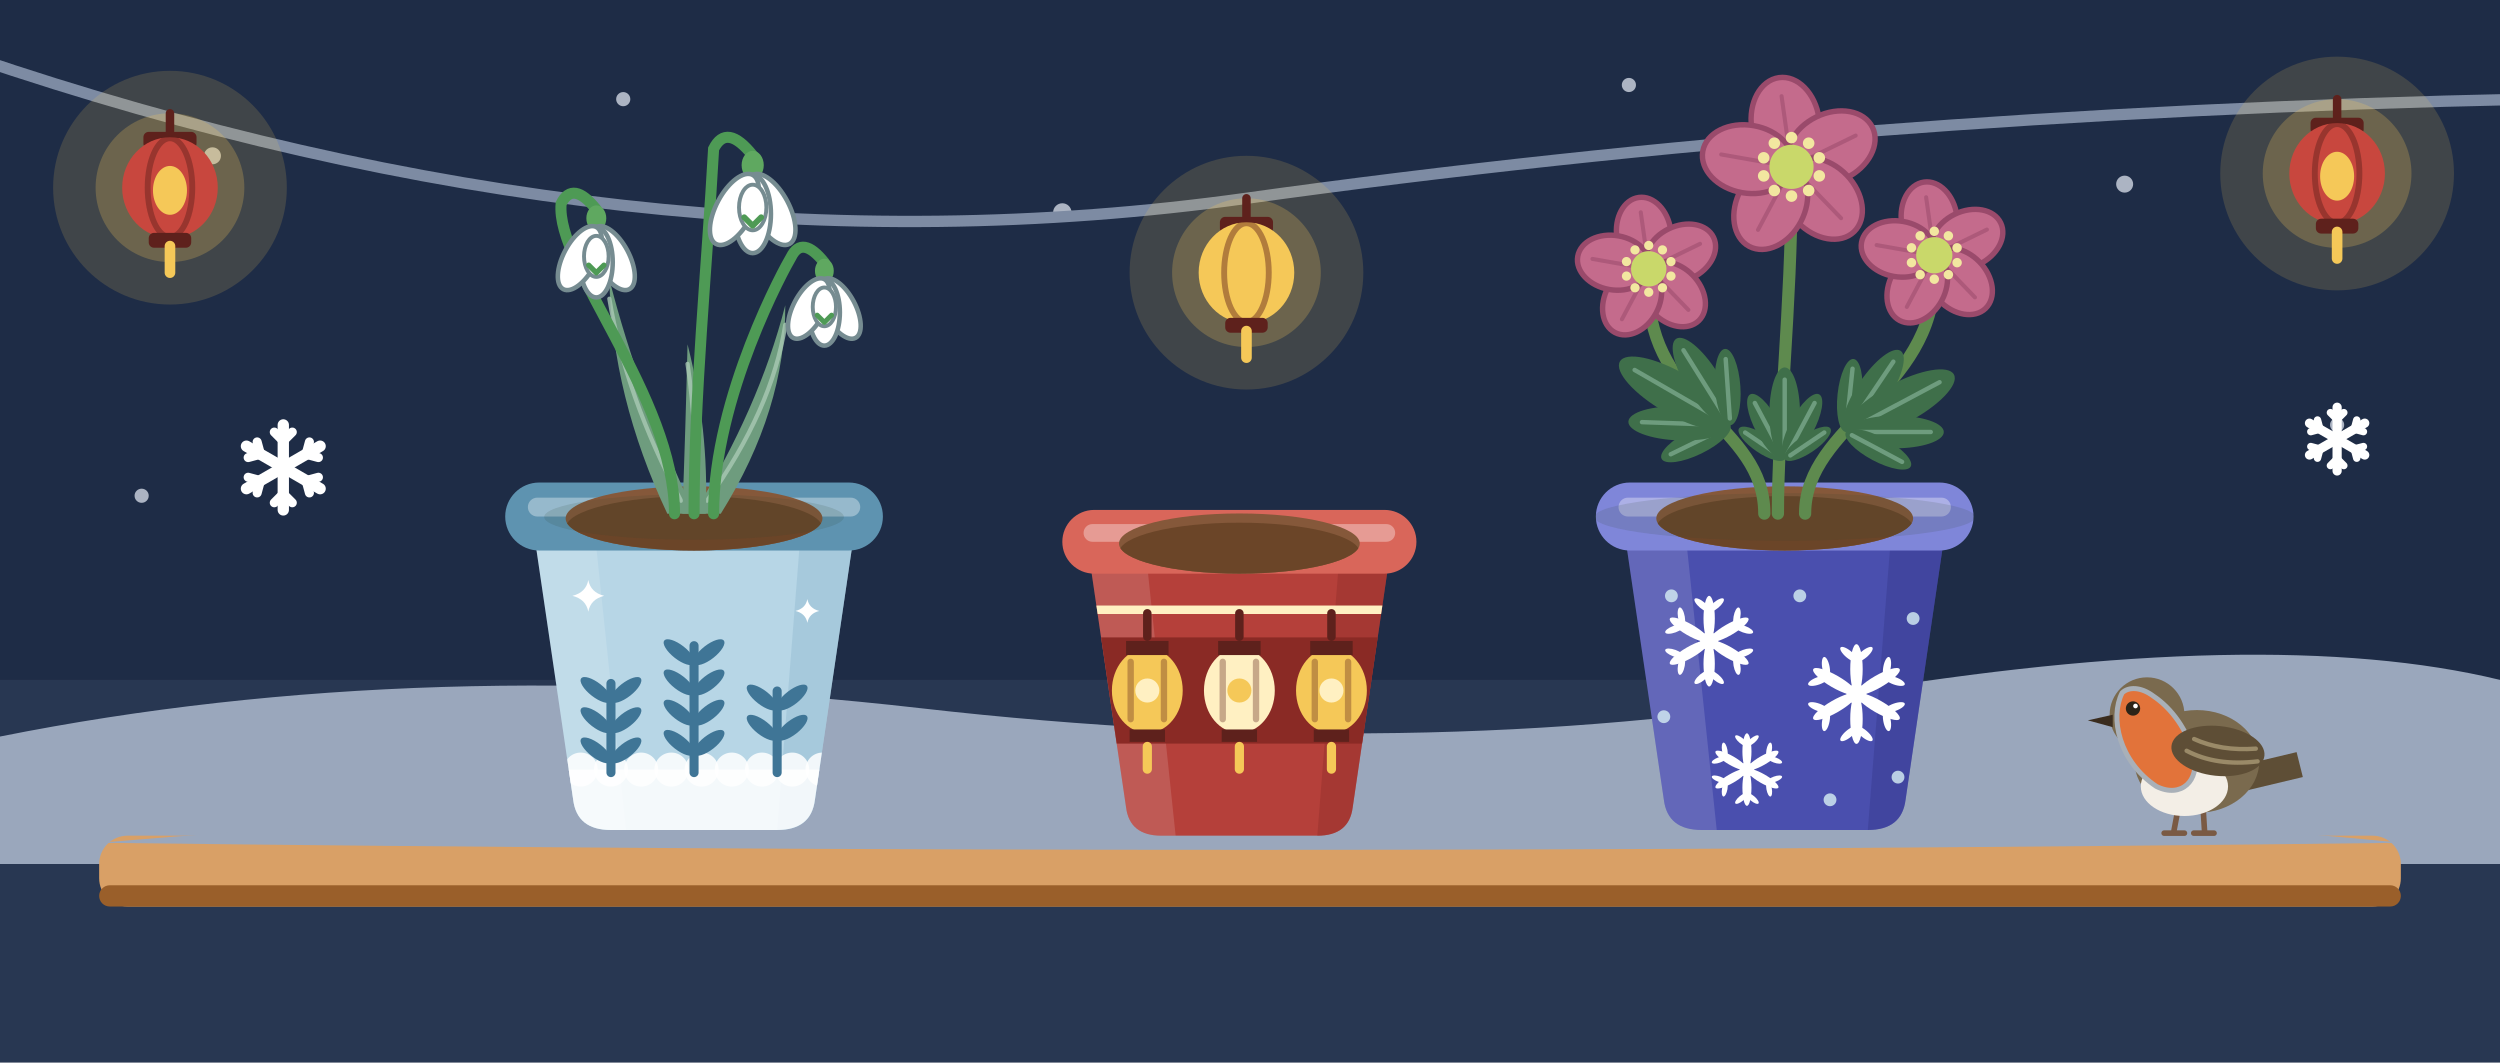
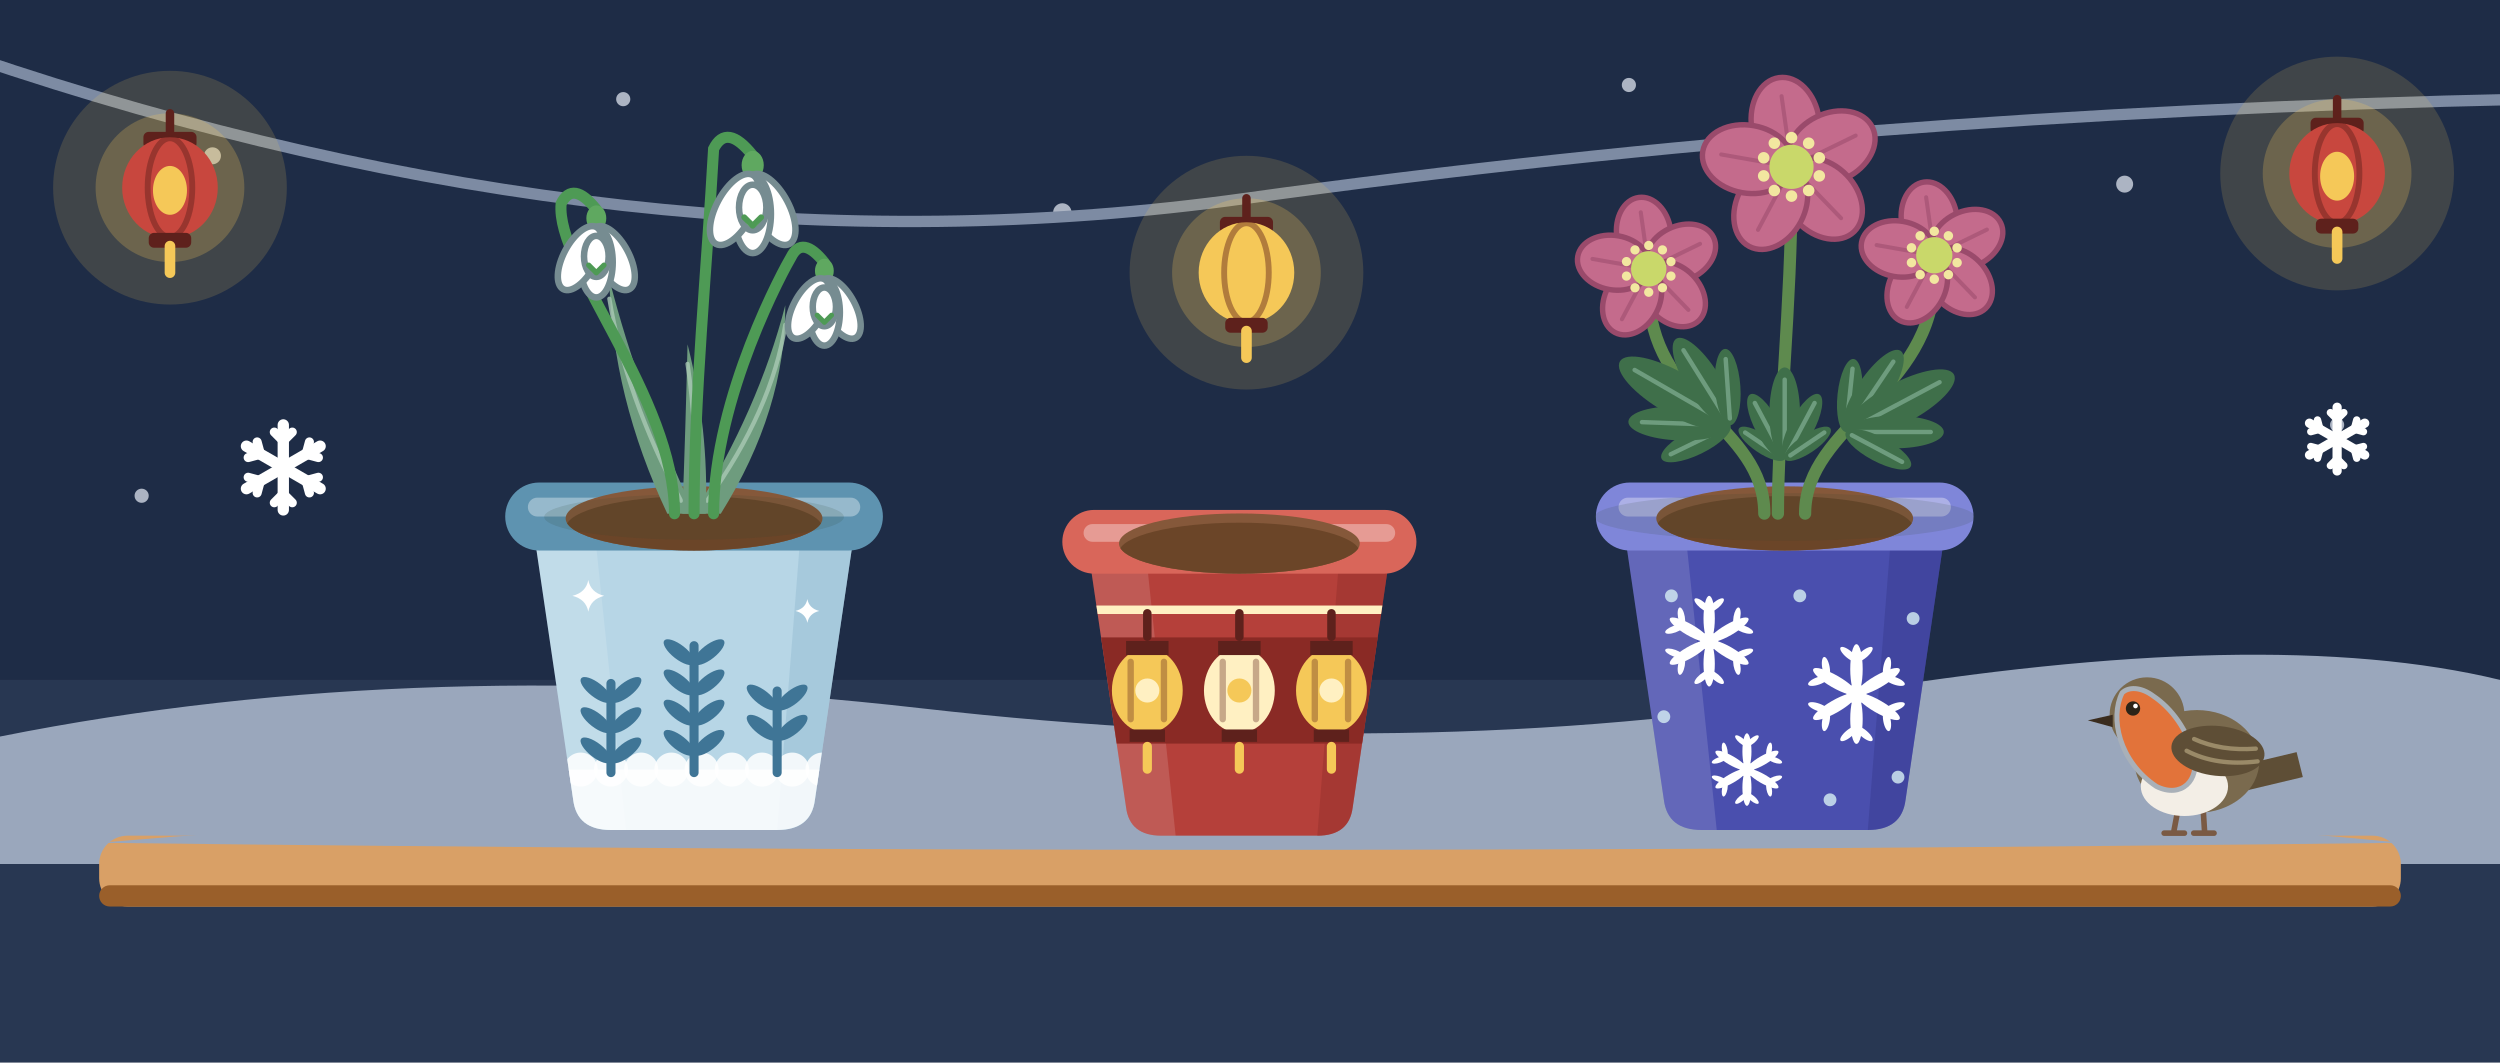
<svg xmlns="http://www.w3.org/2000/svg" viewBox="0 0 353 150" width="353" height="150">
  <rect width="353" height="150" fill="#1E2C46" />
  <rect y="96" width="353" height="54" fill="#283752" />
  <circle cx="30" cy="22" r="1.2" fill="#E8EEF8" fill-opacity=".7" />
  <circle cx="88" cy="14" r="1" fill="#E8EEF8" fill-opacity=".7" />
  <circle cx="150" cy="30" r="1.3" fill="#E8EEF8" fill-opacity=".7" />
  <circle cx="230" cy="12" r="1" fill="#E8EEF8" fill-opacity=".7" />
  <circle cx="300" cy="26" r="1.2" fill="#E8EEF8" fill-opacity=".7" />
  <circle cx="330" cy="60" r="1" fill="#E8EEF8" fill-opacity=".7" />
  <circle cx="20" cy="70" r="1" fill="#E8EEF8" fill-opacity=".7" />
  <path d="M-4 8 Q90 40 176 28 Q262 16 357 14" stroke="#7D8BA3" stroke-width="1.6" fill="none" />
  <circle cx="24" cy="26.5" r="16.5" fill="#F5C858" fill-opacity="0.16" />
  <circle cx="24" cy="26.5" r="10.5" fill="#F5C858" fill-opacity="0.24" />
  <path d="M24 16 V19" stroke="#5E211C" stroke-width="1.2" stroke-linecap="round" />
  <rect x="20.25" y="18.62" width="7.5" height="2.4" rx="0.75" fill="#5E211C" />
  <ellipse cx="24" cy="26.5" rx="6.75" ry="7.12" fill="#C8473E" />
  <ellipse cx="24" cy="26.5" rx="3.15" ry="6.98" fill="none" stroke="#5E211C" stroke-opacity="0.45" stroke-width="0.83" />
  <ellipse cx="24" cy="26.88" rx="2.4" ry="3.45" fill="#F5C858" />
  <rect x="21" y="32.88" width="6" height="2.1" rx="0.75" fill="#5E211C" />
  <path d="M24 34.75 V38.5" stroke="#F5C858" stroke-width="1.5" stroke-linecap="round" />
  <circle cx="176" cy="38.5" r="16.5" fill="#F5C858" fill-opacity="0.16" />
  <circle cx="176" cy="38.5" r="10.5" fill="#F5C858" fill-opacity="0.24" />
  <path d="M176 28 V31" stroke="#5E211C" stroke-width="1.2" stroke-linecap="round" />
  <rect x="172.25" y="30.62" width="7.5" height="2.4" rx="0.75" fill="#5E211C" />
  <ellipse cx="176" cy="38.5" rx="6.75" ry="7.12" fill="#F5C858" />
  <ellipse cx="176" cy="38.5" rx="3.15" ry="6.98" fill="none" stroke="#5E211C" stroke-opacity="0.45" stroke-width="0.83" />
  <ellipse cx="176" cy="38.88" rx="2.4" ry="3.45" fill="#F5C858" />
  <rect x="173" y="44.88" width="6" height="2.1" rx="0.75" fill="#5E211C" />
  <path d="M176 46.75 V50.5" stroke="#F5C858" stroke-width="1.5" stroke-linecap="round" />
  <circle cx="330" cy="24.5" r="16.5" fill="#F5C858" fill-opacity="0.16" />
  <circle cx="330" cy="24.5" r="10.5" fill="#F5C858" fill-opacity="0.24" />
  <path d="M330 14 V17" stroke="#5E211C" stroke-width="1.2" stroke-linecap="round" />
  <rect x="326.25" y="16.62" width="7.5" height="2.4" rx="0.75" fill="#5E211C" />
  <ellipse cx="330" cy="24.5" rx="6.75" ry="7.12" fill="#C8473E" />
  <ellipse cx="330" cy="24.5" rx="3.15" ry="6.98" fill="none" stroke="#5E211C" stroke-opacity="0.45" stroke-width="0.83" />
  <ellipse cx="330" cy="24.88" rx="2.4" ry="3.45" fill="#F5C858" />
  <rect x="327" y="30.88" width="6" height="2.1" rx="0.75" fill="#5E211C" />
  <path d="M330 32.75 V36.5" stroke="#F5C858" stroke-width="1.5" stroke-linecap="round" />
  <path d="M0 104 Q60 92 130 100 T260 98 T353 96 V122 H0 Z" fill="#9AA7BC" />
  <rect x="14" y="118" width="325" height="10" rx="4" fill="#D9A066" />
  <rect x="14" y="125" width="325" height="3" rx="1.5" fill="#9A5F2A" />
  <path d="M14 119 Q95.25 112 176.5 116 Q257.75 111 339 119 Q176.5 121 14 119 Z" fill="#9AA7BC" />
  <svg x="66" y="66" width="64" height="53.33" viewBox="0 0 120 100">
    <defs>
      <clipPath id="pb24">
        <path d="M18 20 L102 20 L92 88 Q91 96 82 96 L38 96 Q29 96 28 88 Z" />
      </clipPath>
    </defs>
    <path d="M18 20 L102 20 L92 88 Q91 96 82 96 L38 96 Q29 96 28 88 Z" fill="#B7D6E6" />
    <g clip-path="url(#pb24)">
      <path d="M18 20 L34 20 L42 96 L38 96 Q29 96 28 88 Z" fill="#FFFFFF" fill-opacity="0.14" />
      <path d="M102 20 L88 20 L82 96 Q91 96 92 88 Z" fill="#93BCD2" fill-opacity="0.45" />
      <g>
        <g opacity="0.85">
          <rect x="18" y="80" width="84" height="20" fill="#FFFFFF" />
        </g>
        <g opacity="0.85">
          <circle cx="22" cy="80" r="4.5" fill="#FFFFFF" />
        </g>
        <g opacity="0.85">
          <circle cx="30" cy="80" r="4.5" fill="#FFFFFF" />
        </g>
        <g opacity="0.85">
          <circle cx="38" cy="80" r="4.5" fill="#FFFFFF" />
        </g>
        <g opacity="0.85">
          <circle cx="46" cy="80" r="4.5" fill="#FFFFFF" />
        </g>
        <g opacity="0.85">
          <circle cx="54" cy="80" r="4.5" fill="#FFFFFF" />
        </g>
        <g opacity="0.85">
          <circle cx="62" cy="80" r="4.5" fill="#FFFFFF" />
        </g>
        <g opacity="0.85">
          <circle cx="70" cy="80" r="4.5" fill="#FFFFFF" />
        </g>
        <g opacity="0.85">
          <circle cx="78" cy="80" r="4.5" fill="#FFFFFF" />
        </g>
        <g opacity="0.85">
          <circle cx="86" cy="80" r="4.5" fill="#FFFFFF" />
        </g>
        <g opacity="0.85">
          <circle cx="94" cy="80" r="4.5" fill="#FFFFFF" />
        </g>
        <rect x="36.8" y="56" width="2.4" height="26" rx="1.2" fill="#3F7596" />
        <ellipse cx="0" cy="-5" rx="1.9" ry="5" transform="translate(38 62) rotate(-52)" fill="#3F7596" />
        <ellipse cx="0" cy="-5" rx="1.9" ry="5" transform="translate(38 62) rotate(52)" fill="#3F7596" />
        <ellipse cx="0" cy="-5" rx="1.9" ry="5" transform="translate(38 70) rotate(-52)" fill="#3F7596" />
        <ellipse cx="0" cy="-5" rx="1.9" ry="5" transform="translate(38 70) rotate(52)" fill="#3F7596" />
        <ellipse cx="0" cy="-5" rx="1.9" ry="5" transform="translate(38 78) rotate(-52)" fill="#3F7596" />
        <ellipse cx="0" cy="-5" rx="1.9" ry="5" transform="translate(38 78) rotate(52)" fill="#3F7596" />
        <rect x="58.8" y="46" width="2.4" height="36" rx="1.2" fill="#3F7596" />
        <ellipse cx="0" cy="-5" rx="1.9" ry="5" transform="translate(60 52) rotate(-52)" fill="#3F7596" />
        <ellipse cx="0" cy="-5" rx="1.9" ry="5" transform="translate(60 52) rotate(52)" fill="#3F7596" />
        <ellipse cx="0" cy="-5" rx="1.9" ry="5" transform="translate(60 60) rotate(-52)" fill="#3F7596" />
        <ellipse cx="0" cy="-5" rx="1.9" ry="5" transform="translate(60 60) rotate(52)" fill="#3F7596" />
        <ellipse cx="0" cy="-5" rx="1.9" ry="5" transform="translate(60 68) rotate(-52)" fill="#3F7596" />
        <ellipse cx="0" cy="-5" rx="1.9" ry="5" transform="translate(60 68) rotate(52)" fill="#3F7596" />
        <ellipse cx="0" cy="-5" rx="1.9" ry="5" transform="translate(60 76) rotate(-52)" fill="#3F7596" />
        <ellipse cx="0" cy="-5" rx="1.9" ry="5" transform="translate(60 76) rotate(52)" fill="#3F7596" />
        <rect x="80.8" y="58" width="2.4" height="24" rx="1.2" fill="#3F7596" />
        <ellipse cx="0" cy="-5" rx="1.9" ry="5" transform="translate(82 64) rotate(-52)" fill="#3F7596" />
        <ellipse cx="0" cy="-5" rx="1.9" ry="5" transform="translate(82 64) rotate(52)" fill="#3F7596" />
        <ellipse cx="0" cy="-5" rx="1.9" ry="5" transform="translate(82 72) rotate(-52)" fill="#3F7596" />
        <ellipse cx="0" cy="-5" rx="1.9" ry="5" transform="translate(82 72) rotate(52)" fill="#3F7596" />
        <path d="M0 -7 Q1 -1.5 7 0 Q1 1.5 0 7 Q-1 1.5 -7 0 Q-1 -1.5 0 -7 Z" transform="translate(32 34) scale(0.6)" fill="#FFFFFF" />
        <path d="M0 -7 Q1 -1.5 7 0 Q1 1.5 0 7 Q-1 1.5 -7 0 Q-1 -1.5 0 -7 Z" transform="translate(90 38) scale(0.45)" fill="#FFFFFF" />
      </g>
    </g>
    <rect x="10" y="4" width="100" height="18" rx="9" fill="#5E93B0" />
    <rect x="16" y="8" width="88" height="5" rx="2.5" fill="#FFFFFF" fill-opacity="0.35" />
    <defs>
      <clipPath id="sl25">
        <ellipse cx="60" cy="13.5" rx="34" ry="8.5" />
      </clipPath>
    </defs>
    <ellipse cx="60" cy="13.5" rx="34" ry="8.5" fill="#85583A" />
    <ellipse cx="60" cy="16.1" rx="34" ry="8.5" fill="#6B4528" clip-path="url(#sl25)" />
  </svg>
  <svg x="52" y="-8.42" width="92" height="92" viewBox="0 0 200 200">
    <g id="p26_ground">
      <ellipse cx="100" cy="177" rx="46" ry="7" fill="#2C3E2C" opacity=".14" />
    </g>
    <g id="p26_back">
      <path d="M91.8 176 Q74.8 140 74 104 Q83.2 140 100.2 176 Z" fill="#6E9C7E" />
      <path d="M96 172 Q79 140 74 110" stroke="#A9C9B4" stroke-width="1.3" fill="none" stroke-linecap="round" opacity=".8" />
      <path d="M99.8 176 Q119.8 144 128 112 Q128.2 144 108.2 176 Z" fill="#6E9C7E" />
      <path d="M104 172 Q124 144 128 118" stroke="#A9C9B4" stroke-width="1.3" fill="none" stroke-linecap="round" opacity=".8" />
      <path d="M96.4 176 Q97.4 150 98 124 Q104.6 150 103.6 176 Z" fill="#6E9C7E" />
      <path d="M100 172 Q101 150 98 130" stroke="#A9C9B4" stroke-width="1.3" fill="none" stroke-linecap="round" opacity=".8" />
      <path d="M100 176 C100 140 104 100 106 64 Q110 56 118 66" stroke="#4E9A55" stroke-width="3.4" fill="none" stroke-linecap="round" />
      <ellipse cx="118" cy="69" rx="3.4" ry="4.4" fill="#5FA860" />
      <path d="M94 176 C94 140 57.4 100 59.2 80.8 Q62.8 73.6 70 82.6" stroke="#4E9A55" stroke-width="3.4" fill="none" stroke-linecap="round" />
      <ellipse cx="70" cy="85.3" rx="3.06" ry="3.96" fill="#5FA860" />
      <path d="M106 176 C106 140 128.1 100 129.8 97.2 Q133.2 90.4 140 98.9" stroke="#4E9A55" stroke-width="3.4" fill="none" stroke-linecap="round" />
      <ellipse cx="140" cy="101.45" rx="2.89" ry="3.74" fill="#5FA860" />
    </g>
    <g id="p26_petals">
      <g id="p26_r0_s0">
-         <ellipse cx="0" cy="12" rx="5.6" ry="12" transform="translate(118 72) rotate(-28)" fill="#FFFFFF" stroke="#768C91" stroke-width="1.4" />
+         <ellipse cx="0" cy="12" rx="5.6" ry="12" transform="translate(118 72) rotate(-28)" fill="#FFFFFF" stroke="#768C91" stroke-width="2" />
      </g>
      <g id="p26_r0_s1">
-         <ellipse cx="0" cy="12" rx="5.6" ry="12" transform="translate(118 72) rotate(0)" fill="#FFFFFF" stroke="#768C91" stroke-width="1.4" />
+         <ellipse cx="0" cy="12" rx="5.6" ry="12" transform="translate(118 72) rotate(0)" fill="#FFFFFF" stroke="#768C91" stroke-width="2" />
      </g>
      <g id="p26_r0_s2">
-         <ellipse cx="0" cy="12" rx="5.6" ry="12" transform="translate(118 72) rotate(28)" fill="#FFFFFF" stroke="#768C91" stroke-width="1.4" />
+         <ellipse cx="0" cy="12" rx="5.6" ry="12" transform="translate(118 72) rotate(28)" fill="#FFFFFF" stroke="#768C91" stroke-width="2" />
      </g>
      <g id="p26_r1_s0">
-         <ellipse cx="0" cy="10.8" rx="5.04" ry="10.8" transform="translate(70 88) rotate(-28)" fill="#FFFFFF" stroke="#768C91" stroke-width="1.4" />
+         <ellipse cx="0" cy="10.8" rx="5.04" ry="10.8" transform="translate(70 88) rotate(-28)" fill="#FFFFFF" stroke="#768C91" stroke-width="2" />
      </g>
      <g id="p26_r1_s1">
-         <ellipse cx="0" cy="10.8" rx="5.04" ry="10.8" transform="translate(70 88) rotate(0)" fill="#FFFFFF" stroke="#768C91" stroke-width="1.4" />
+         <ellipse cx="0" cy="10.8" rx="5.04" ry="10.8" transform="translate(70 88) rotate(0)" fill="#FFFFFF" stroke="#768C91" stroke-width="2" />
      </g>
      <g id="p26_r1_s2">
-         <ellipse cx="0" cy="10.8" rx="5.04" ry="10.8" transform="translate(70 88) rotate(28)" fill="#FFFFFF" stroke="#768C91" stroke-width="1.4" />
+         <ellipse cx="0" cy="10.8" rx="5.04" ry="10.8" transform="translate(70 88) rotate(28)" fill="#FFFFFF" stroke="#768C91" stroke-width="2" />
      </g>
      <g id="p26_r2_s0">
-         <ellipse cx="0" cy="10.2" rx="4.76" ry="10.2" transform="translate(140 104) rotate(-28)" fill="#FFFFFF" stroke="#768C91" stroke-width="1.4" />
+         <ellipse cx="0" cy="10.2" rx="4.76" ry="10.2" transform="translate(140 104) rotate(-28)" fill="#FFFFFF" stroke="#768C91" stroke-width="2" />
      </g>
      <g id="p26_r2_s1">
-         <ellipse cx="0" cy="10.2" rx="4.76" ry="10.2" transform="translate(140 104) rotate(0)" fill="#FFFFFF" stroke="#768C91" stroke-width="1.4" />
+         <ellipse cx="0" cy="10.2" rx="4.76" ry="10.2" transform="translate(140 104) rotate(0)" fill="#FFFFFF" stroke="#768C91" stroke-width="2" />
      </g>
      <g id="p26_r2_s2">
-         <ellipse cx="0" cy="10.2" rx="4.76" ry="10.2" transform="translate(140 104) rotate(28)" fill="#FFFFFF" stroke="#768C91" stroke-width="1.4" />
+         <ellipse cx="0" cy="10.2" rx="4.76" ry="10.2" transform="translate(140 104) rotate(28)" fill="#FFFFFF" stroke="#768C91" stroke-width="2" />
      </g>
    </g>
    <g id="p26_front">
-       <ellipse cx="118" cy="82" rx="4.2" ry="7" fill="#FFFFFF" stroke="#768C91" stroke-width="1.2" />
+       <ellipse cx="118" cy="82" rx="4.2" ry="7" fill="#FFFFFF" stroke="#768C91" stroke-width="2" />
      <path d="M115.4 85 L118 87.6 L120.6 85" stroke="#4E9A55" stroke-width="1.8" fill="none" stroke-linecap="round" stroke-linejoin="round" />
-       <ellipse cx="70" cy="97" rx="3.78" ry="6.3" fill="#FFFFFF" stroke="#768C91" stroke-width="1.2" />
+       <ellipse cx="70" cy="97" rx="3.78" ry="6.3" fill="#FFFFFF" stroke="#768C91" stroke-width="2" />
      <path d="M67.66 99.7 L70 102.04 L72.34 99.7" stroke="#4E9A55" stroke-width="1.62" fill="none" stroke-linecap="round" stroke-linejoin="round" />
-       <ellipse cx="140" cy="112.5" rx="3.57" ry="5.95" fill="#FFFFFF" stroke="#768C91" stroke-width="1.2" />
+       <ellipse cx="140" cy="112.5" rx="3.57" ry="5.95" fill="#FFFFFF" stroke="#768C91" stroke-width="2" />
      <path d="M137.79 115.05 L140 117.26 L142.21 115.05" stroke="#4E9A55" stroke-width="1.53" fill="none" stroke-linecap="round" stroke-linejoin="round" />
    </g>
  </svg>
  <svg x="145" y="70" width="60" height="50" viewBox="0 0 120 100">
    <defs>
      <clipPath id="pb27">
        <path d="M18 20 L102 20 L92 88 Q91 96 82 96 L38 96 Q29 96 28 88 Z" />
      </clipPath>
    </defs>
    <path d="M18 20 L102 20 L92 88 Q91 96 82 96 L38 96 Q29 96 28 88 Z" fill="#B5403A" />
    <g clip-path="url(#pb27)">
      <path d="M18 20 L34 20 L42 96 L38 96 Q29 96 28 88 Z" fill="#FFFFFF" fill-opacity="0.14" />
      <path d="M102 20 L88 20 L82 96 Q91 96 92 88 Z" fill="#93302B" fill-opacity="0.45" />
      <g>
        <rect x="18" y="40" width="84" height="30" fill="#8A2A25" />
        <rect x="18" y="31" width="84" height="2.4" fill="#FFF0C2" />
        <rect x="32.8" y="32" width="2.4" height="9" rx="1.2" fill="#5E211C" />
        <ellipse cx="0" cy="0" rx="10" ry="12" transform="translate(34 55) rotate(0)" fill="#F5C858" />
        <g opacity="0.35">
          <rect x="28.4" y="46" width="1.8" height="18" rx="0.9" fill="#5E211C" />
        </g>
        <g opacity="0.35">
          <rect x="37.8" y="46" width="1.8" height="18" rx="0.9" fill="#5E211C" />
        </g>
        <circle cx="34" cy="55" r="3.4" fill="#FFF0C2" />
        <rect x="28" y="41" width="12" height="4" fill="#5E211C" />
        <rect x="29" y="66" width="10" height="3.5" fill="#5E211C" />
        <rect x="32.7" y="69.5" width="2.6" height="9" rx="1.3" fill="#F5C858" />
        <rect x="58.8" y="32" width="2.4" height="9" rx="1.2" fill="#5E211C" />
        <ellipse cx="0" cy="0" rx="10" ry="12" transform="translate(60 55) rotate(0)" fill="#FFF0C2" />
        <g opacity="0.35">
          <rect x="54.4" y="46" width="1.8" height="18" rx="0.9" fill="#5E211C" />
        </g>
        <g opacity="0.35">
          <rect x="63.8" y="46" width="1.8" height="18" rx="0.9" fill="#5E211C" />
        </g>
        <circle cx="60" cy="55" r="3.4" fill="#F5C858" />
        <rect x="54" y="41" width="12" height="4" fill="#5E211C" />
        <rect x="55" y="66" width="10" height="3.5" fill="#5E211C" />
        <rect x="58.7" y="69.5" width="2.6" height="9" rx="1.3" fill="#F5C858" />
        <rect x="84.8" y="32" width="2.4" height="9" rx="1.2" fill="#5E211C" />
        <ellipse cx="0" cy="0" rx="10" ry="12" transform="translate(86 55) rotate(0)" fill="#F5C858" />
        <g opacity="0.35">
          <rect x="80.4" y="46" width="1.8" height="18" rx="0.9" fill="#5E211C" />
        </g>
        <g opacity="0.35">
          <rect x="89.8" y="46" width="1.8" height="18" rx="0.9" fill="#5E211C" />
        </g>
        <circle cx="86" cy="55" r="3.4" fill="#FFF0C2" />
        <rect x="80" y="41" width="12" height="4" fill="#5E211C" />
        <rect x="81" y="66" width="10" height="3.5" fill="#5E211C" />
        <rect x="84.7" y="69.5" width="2.6" height="9" rx="1.3" fill="#F5C858" />
      </g>
    </g>
    <rect x="10" y="4" width="100" height="18" rx="9" fill="#D9665A" />
    <rect x="16" y="8" width="88" height="5" rx="2.5" fill="#FFFFFF" fill-opacity="0.35" />
    <defs>
      <clipPath id="sl28">
        <ellipse cx="60" cy="13.5" rx="34" ry="8.5" />
      </clipPath>
    </defs>
    <ellipse cx="60" cy="13.5" rx="34" ry="8.5" fill="#85583A" />
    <ellipse cx="60" cy="16.1" rx="34" ry="8.5" fill="#6B4528" clip-path="url(#sl28)" />
  </svg>
  <svg x="220" y="66" width="64" height="53.33" viewBox="0 0 120 100">
    <defs>
      <clipPath id="pb29">
        <path d="M18 20 L102 20 L92 88 Q91 96 82 96 L38 96 Q29 96 28 88 Z" />
      </clipPath>
    </defs>
    <path d="M18 20 L102 20 L92 88 Q91 96 82 96 L38 96 Q29 96 28 88 Z" fill="#4A4FAE" />
    <g clip-path="url(#pb29)">
      <path d="M18 20 L34 20 L42 96 L38 96 Q29 96 28 88 Z" fill="#FFFFFF" fill-opacity="0.14" />
      <path d="M102 20 L88 20 L82 96 Q91 96 92 88 Z" fill="#363A8C" fill-opacity="0.45" />
      <g>
        <ellipse cx="0" cy="-6" rx="1.5" ry="6" transform="translate(40 46) rotate(0)" fill="#FFFFFF" />
        <ellipse cx="0" cy="-6" rx="1.5" ry="6" transform="translate(40 46) rotate(60)" fill="#FFFFFF" />
        <ellipse cx="0" cy="-6" rx="1.5" ry="6" transform="translate(40 46) rotate(120)" fill="#FFFFFF" />
        <ellipse cx="0" cy="-6" rx="1.5" ry="6" transform="translate(40 46) rotate(180)" fill="#FFFFFF" />
        <ellipse cx="0" cy="-6" rx="1.5" ry="6" transform="translate(40 46) rotate(240)" fill="#FFFFFF" />
        <ellipse cx="0" cy="-6" rx="1.5" ry="6" transform="translate(40 46) rotate(300)" fill="#FFFFFF" />
        <circle cx="40" cy="46" r="2.4" fill="#FFFFFF" />
        <ellipse cx="0" cy="-2.4" rx="0.9" ry="2.6" transform="translate(40 38) rotate(-50)" fill="#FFFFFF" />
        <ellipse cx="0" cy="-2.4" rx="0.9" ry="2.6" transform="translate(40 38) rotate(50)" fill="#FFFFFF" />
        <ellipse cx="0" cy="-2.4" rx="0.9" ry="2.6" transform="translate(46.93 42) rotate(10)" fill="#FFFFFF" />
        <ellipse cx="0" cy="-2.4" rx="0.9" ry="2.6" transform="translate(46.93 42) rotate(110)" fill="#FFFFFF" />
        <ellipse cx="0" cy="-2.4" rx="0.9" ry="2.6" transform="translate(46.93 50) rotate(70)" fill="#FFFFFF" />
        <ellipse cx="0" cy="-2.4" rx="0.9" ry="2.6" transform="translate(46.93 50) rotate(170)" fill="#FFFFFF" />
        <ellipse cx="0" cy="-2.4" rx="0.9" ry="2.6" transform="translate(40 54) rotate(130)" fill="#FFFFFF" />
        <ellipse cx="0" cy="-2.4" rx="0.9" ry="2.6" transform="translate(40 54) rotate(230)" fill="#FFFFFF" />
        <ellipse cx="0" cy="-2.4" rx="0.9" ry="2.6" transform="translate(33.07 50) rotate(190)" fill="#FFFFFF" />
        <ellipse cx="0" cy="-2.4" rx="0.9" ry="2.6" transform="translate(33.07 50) rotate(290)" fill="#FFFFFF" />
        <ellipse cx="0" cy="-2.4" rx="0.9" ry="2.6" transform="translate(33.07 42) rotate(250)" fill="#FFFFFF" />
        <ellipse cx="0" cy="-2.4" rx="0.9" ry="2.6" transform="translate(33.07 42) rotate(350)" fill="#FFFFFF" />
        <ellipse cx="0" cy="-6.6" rx="1.65" ry="6.6" transform="translate(79 60) rotate(0)" fill="#FFFFFF" />
        <ellipse cx="0" cy="-6.6" rx="1.65" ry="6.6" transform="translate(79 60) rotate(60)" fill="#FFFFFF" />
        <ellipse cx="0" cy="-6.6" rx="1.65" ry="6.6" transform="translate(79 60) rotate(120)" fill="#FFFFFF" />
        <ellipse cx="0" cy="-6.6" rx="1.65" ry="6.6" transform="translate(79 60) rotate(180)" fill="#FFFFFF" />
        <ellipse cx="0" cy="-6.6" rx="1.65" ry="6.6" transform="translate(79 60) rotate(240)" fill="#FFFFFF" />
        <ellipse cx="0" cy="-6.6" rx="1.65" ry="6.6" transform="translate(79 60) rotate(300)" fill="#FFFFFF" />
        <circle cx="79" cy="60" r="2.64" fill="#FFFFFF" />
        <ellipse cx="0" cy="-2.64" rx="0.99" ry="2.86" transform="translate(79 51.2) rotate(-50)" fill="#FFFFFF" />
        <ellipse cx="0" cy="-2.64" rx="0.99" ry="2.86" transform="translate(79 51.2) rotate(50)" fill="#FFFFFF" />
        <ellipse cx="0" cy="-2.64" rx="0.99" ry="2.86" transform="translate(86.62 55.6) rotate(10)" fill="#FFFFFF" />
        <ellipse cx="0" cy="-2.64" rx="0.99" ry="2.86" transform="translate(86.62 55.6) rotate(110)" fill="#FFFFFF" />
        <ellipse cx="0" cy="-2.64" rx="0.99" ry="2.86" transform="translate(86.62 64.4) rotate(70)" fill="#FFFFFF" />
        <ellipse cx="0" cy="-2.64" rx="0.99" ry="2.86" transform="translate(86.62 64.4) rotate(170)" fill="#FFFFFF" />
        <ellipse cx="0" cy="-2.64" rx="0.99" ry="2.86" transform="translate(79 68.8) rotate(130)" fill="#FFFFFF" />
        <ellipse cx="0" cy="-2.64" rx="0.99" ry="2.86" transform="translate(79 68.8) rotate(230)" fill="#FFFFFF" />
        <ellipse cx="0" cy="-2.64" rx="0.99" ry="2.86" transform="translate(71.38 64.4) rotate(190)" fill="#FFFFFF" />
        <ellipse cx="0" cy="-2.64" rx="0.99" ry="2.86" transform="translate(71.38 64.4) rotate(290)" fill="#FFFFFF" />
        <ellipse cx="0" cy="-2.64" rx="0.99" ry="2.86" transform="translate(71.38 55.6) rotate(250)" fill="#FFFFFF" />
        <ellipse cx="0" cy="-2.64" rx="0.99" ry="2.86" transform="translate(71.38 55.6) rotate(350)" fill="#FFFFFF" />
        <ellipse cx="0" cy="-4.8" rx="1.2" ry="4.8" transform="translate(50 80) rotate(0)" fill="#FFFFFF" />
        <ellipse cx="0" cy="-4.8" rx="1.2" ry="4.8" transform="translate(50 80) rotate(60)" fill="#FFFFFF" />
        <ellipse cx="0" cy="-4.8" rx="1.2" ry="4.8" transform="translate(50 80) rotate(120)" fill="#FFFFFF" />
        <ellipse cx="0" cy="-4.8" rx="1.2" ry="4.8" transform="translate(50 80) rotate(180)" fill="#FFFFFF" />
        <ellipse cx="0" cy="-4.8" rx="1.2" ry="4.8" transform="translate(50 80) rotate(240)" fill="#FFFFFF" />
        <ellipse cx="0" cy="-4.8" rx="1.2" ry="4.8" transform="translate(50 80) rotate(300)" fill="#FFFFFF" />
        <circle cx="50" cy="80" r="1.92" fill="#FFFFFF" />
        <ellipse cx="0" cy="-1.92" rx="0.72" ry="2.08" transform="translate(50 73.6) rotate(-50)" fill="#FFFFFF" />
        <ellipse cx="0" cy="-1.92" rx="0.72" ry="2.08" transform="translate(50 73.6) rotate(50)" fill="#FFFFFF" />
        <ellipse cx="0" cy="-1.92" rx="0.72" ry="2.08" transform="translate(55.54 76.8) rotate(10)" fill="#FFFFFF" />
        <ellipse cx="0" cy="-1.92" rx="0.72" ry="2.08" transform="translate(55.54 76.8) rotate(110)" fill="#FFFFFF" />
        <ellipse cx="0" cy="-1.92" rx="0.72" ry="2.08" transform="translate(55.54 83.2) rotate(70)" fill="#FFFFFF" />
        <ellipse cx="0" cy="-1.92" rx="0.72" ry="2.08" transform="translate(55.54 83.2) rotate(170)" fill="#FFFFFF" />
        <ellipse cx="0" cy="-1.92" rx="0.72" ry="2.08" transform="translate(50 86.4) rotate(130)" fill="#FFFFFF" />
        <ellipse cx="0" cy="-1.92" rx="0.72" ry="2.08" transform="translate(50 86.4) rotate(230)" fill="#FFFFFF" />
        <ellipse cx="0" cy="-1.92" rx="0.72" ry="2.08" transform="translate(44.46 83.2) rotate(190)" fill="#FFFFFF" />
        <ellipse cx="0" cy="-1.92" rx="0.72" ry="2.08" transform="translate(44.46 83.2) rotate(290)" fill="#FFFFFF" />
        <ellipse cx="0" cy="-1.92" rx="0.72" ry="2.08" transform="translate(44.46 76.8) rotate(250)" fill="#FFFFFF" />
        <ellipse cx="0" cy="-1.92" rx="0.72" ry="2.08" transform="translate(44.46 76.8) rotate(350)" fill="#FFFFFF" />
        <g opacity="0.85">
          <circle cx="28" cy="66" r="1.7" fill="#CFE6F0" />
        </g>
        <g opacity="0.85">
          <circle cx="64" cy="34" r="1.7" fill="#CFE6F0" />
        </g>
        <g opacity="0.85">
          <circle cx="94" cy="40" r="1.7" fill="#CFE6F0" />
        </g>
        <g opacity="0.85">
          <circle cx="72" cy="88" r="1.7" fill="#CFE6F0" />
        </g>
        <g opacity="0.85">
          <circle cx="90" cy="82" r="1.7" fill="#CFE6F0" />
        </g>
        <g opacity="0.85">
          <circle cx="30" cy="34" r="1.7" fill="#CFE6F0" />
        </g>
      </g>
    </g>
    <rect x="10" y="4" width="100" height="18" rx="9" fill="#7F86D9" />
    <rect x="16" y="8" width="88" height="5" rx="2.5" fill="#FFFFFF" fill-opacity="0.35" />
    <defs>
      <clipPath id="sl30">
        <ellipse cx="60" cy="13.5" rx="34" ry="8.5" />
      </clipPath>
    </defs>
    <ellipse cx="60" cy="13.5" rx="34" ry="8.5" fill="#85583A" />
    <ellipse cx="60" cy="16.1" rx="34" ry="8.5" fill="#6B4528" clip-path="url(#sl30)" />
  </svg>
  <svg x="204" y="-11.96" width="96" height="96" viewBox="0 0 200 200">
    <g id="p31_ground">
      <ellipse cx="100" cy="177" rx="56" ry="7" fill="#2C3E2C" opacity=".14" />
    </g>
    <g id="p31_back">
      <path d="M98 176 C98 150 102 114 102 80" stroke="#5E8A4E" stroke-width="3.6" fill="none" stroke-linecap="round" />
      <path d="M94 176 C94 150 60 144 60 110" stroke="#5E8A4E" stroke-width="3.6" fill="none" stroke-linecap="round" />
      <path d="M106 176 C106 150 144 140 144 106" stroke="#5E8A4E" stroke-width="3.6" fill="none" stroke-linecap="round" />
      <ellipse cx="0" cy="-11.25" rx="3.75" ry="11.25" transform="translate(84 150) rotate(-116)" fill="#3F6F4A" />
      <path d="M0 -2 V-19.5" transform="translate(84 150) rotate(-116)" stroke="#6E9C7E" stroke-width="1.3" stroke-linecap="round" />
      <ellipse cx="0" cy="-15" rx="5" ry="15" transform="translate(84 150) rotate(-88)" fill="#3F6F4A" />
      <path d="M0 -2 V-26" transform="translate(84 150) rotate(-88)" stroke="#6E9C7E" stroke-width="1.3" stroke-linecap="round" />
      <ellipse cx="0" cy="-18.75" rx="6.25" ry="18.75" transform="translate(84 150) rotate(-60)" fill="#3F6F4A" />
      <path d="M0 -2 V-32.5" transform="translate(84 150) rotate(-60)" stroke="#6E9C7E" stroke-width="1.3" stroke-linecap="round" />
      <ellipse cx="0" cy="-15" rx="5" ry="15" transform="translate(84 150) rotate(-32)" fill="#3F6F4A" />
      <path d="M0 -2 V-26" transform="translate(84 150) rotate(-32)" stroke="#6E9C7E" stroke-width="1.3" stroke-linecap="round" />
      <ellipse cx="0" cy="-11.25" rx="3.75" ry="11.25" transform="translate(84 150) rotate(-4)" fill="#3F6F4A" />
      <path d="M0 -2 V-19.5" transform="translate(84 150) rotate(-4)" stroke="#6E9C7E" stroke-width="1.3" stroke-linecap="round" />
      <ellipse cx="0" cy="-10.8" rx="3.6" ry="10.8" transform="translate(118 152) rotate(6)" fill="#3F6F4A" />
      <path d="M0 -2 V-18.72" transform="translate(118 152) rotate(6)" stroke="#6E9C7E" stroke-width="1.3" stroke-linecap="round" />
      <ellipse cx="0" cy="-14.4" rx="4.8" ry="14.4" transform="translate(118 152) rotate(34)" fill="#3F6F4A" />
      <path d="M0 -2 V-24.96" transform="translate(118 152) rotate(34)" stroke="#6E9C7E" stroke-width="1.3" stroke-linecap="round" />
      <ellipse cx="0" cy="-18" rx="6" ry="18" transform="translate(118 152) rotate(62)" fill="#3F6F4A" />
      <path d="M0 -2 V-31.2" transform="translate(118 152) rotate(62)" stroke="#6E9C7E" stroke-width="1.3" stroke-linecap="round" />
      <ellipse cx="0" cy="-14.4" rx="4.8" ry="14.4" transform="translate(118 152) rotate(90)" fill="#3F6F4A" />
      <path d="M0 -2 V-24.96" transform="translate(118 152) rotate(90)" stroke="#6E9C7E" stroke-width="1.3" stroke-linecap="round" />
      <ellipse cx="0" cy="-10.8" rx="3.6" ry="10.8" transform="translate(118 152) rotate(118)" fill="#3F6F4A" />
      <path d="M0 -2 V-18.72" transform="translate(118 152) rotate(118)" stroke="#6E9C7E" stroke-width="1.3" stroke-linecap="round" />
      <ellipse cx="0" cy="-8.1" rx="2.7" ry="8.1" transform="translate(100 160) rotate(-56)" fill="#3F6F4A" />
      <path d="M0 -2 V-14.04" transform="translate(100 160) rotate(-56)" stroke="#6E9C7E" stroke-width="1.3" stroke-linecap="round" />
      <ellipse cx="0" cy="-10.8" rx="3.6" ry="10.8" transform="translate(100 160) rotate(-28)" fill="#3F6F4A" />
      <path d="M0 -2 V-18.72" transform="translate(100 160) rotate(-28)" stroke="#6E9C7E" stroke-width="1.3" stroke-linecap="round" />
      <ellipse cx="0" cy="-13.5" rx="4.5" ry="13.5" transform="translate(100 160) rotate(0)" fill="#3F6F4A" />
      <path d="M0 -2 V-23.4" transform="translate(100 160) rotate(0)" stroke="#6E9C7E" stroke-width="1.3" stroke-linecap="round" />
      <ellipse cx="0" cy="-10.8" rx="3.6" ry="10.8" transform="translate(100 160) rotate(28)" fill="#3F6F4A" />
      <path d="M0 -2 V-18.72" transform="translate(100 160) rotate(28)" stroke="#6E9C7E" stroke-width="1.3" stroke-linecap="round" />
      <ellipse cx="0" cy="-8.1" rx="2.7" ry="8.1" transform="translate(100 160) rotate(56)" fill="#3F6F4A" />
      <path d="M0 -2 V-14.04" transform="translate(100 160) rotate(56)" stroke="#6E9C7E" stroke-width="1.3" stroke-linecap="round" />
    </g>
    <g id="p31_petals">
      <g id="p31_r0_s0">
        <ellipse cx="0" cy="-13" rx="10" ry="13.5" transform="translate(102 74) rotate(-8)" fill="#C46B8C" stroke="#9A4A6B" stroke-width="1.6" />
        <path d="M0 -5 V-21" transform="translate(102 74) rotate(-8)" stroke="#9A4A6B" stroke-width="1.2" stroke-linecap="round" opacity=".55" />
      </g>
      <g id="p31_r0_s1">
        <ellipse cx="0" cy="-13" rx="10" ry="13.5" transform="translate(102 74) rotate(64)" fill="#C46B8C" stroke="#9A4A6B" stroke-width="1.6" />
        <path d="M0 -5 V-21" transform="translate(102 74) rotate(64)" stroke="#9A4A6B" stroke-width="1.2" stroke-linecap="round" opacity=".55" />
      </g>
      <g id="p31_r0_s2">
        <ellipse cx="0" cy="-13" rx="10" ry="13.5" transform="translate(102 74) rotate(136)" fill="#C46B8C" stroke="#9A4A6B" stroke-width="1.6" />
        <path d="M0 -5 V-21" transform="translate(102 74) rotate(136)" stroke="#9A4A6B" stroke-width="1.2" stroke-linecap="round" opacity=".55" />
      </g>
      <g id="p31_r0_s3">
        <ellipse cx="0" cy="-13" rx="10" ry="13.5" transform="translate(102 74) rotate(208)" fill="#C46B8C" stroke="#9A4A6B" stroke-width="1.6" />
        <path d="M0 -5 V-21" transform="translate(102 74) rotate(208)" stroke="#9A4A6B" stroke-width="1.2" stroke-linecap="round" opacity=".55" />
      </g>
      <g id="p31_r0_s4">
        <ellipse cx="0" cy="-13" rx="10" ry="13.5" transform="translate(102 74) rotate(280)" fill="#C46B8C" stroke="#9A4A6B" stroke-width="1.6" />
        <path d="M0 -5 V-21" transform="translate(102 74) rotate(280)" stroke="#9A4A6B" stroke-width="1.2" stroke-linecap="round" opacity=".55" />
      </g>
      <g id="p31_r1_s0">
        <ellipse cx="0" cy="-10.4" rx="8" ry="10.8" transform="translate(60 104) rotate(-8)" fill="#C46B8C" stroke="#9A4A6B" stroke-width="1.6" />
        <path d="M0 -4 V-16.8" transform="translate(60 104) rotate(-8)" stroke="#9A4A6B" stroke-width="1.2" stroke-linecap="round" opacity=".55" />
      </g>
      <g id="p31_r1_s1">
        <ellipse cx="0" cy="-10.4" rx="8" ry="10.8" transform="translate(60 104) rotate(64)" fill="#C46B8C" stroke="#9A4A6B" stroke-width="1.6" />
        <path d="M0 -4 V-16.8" transform="translate(60 104) rotate(64)" stroke="#9A4A6B" stroke-width="1.2" stroke-linecap="round" opacity=".55" />
      </g>
      <g id="p31_r1_s2">
        <ellipse cx="0" cy="-10.4" rx="8" ry="10.8" transform="translate(60 104) rotate(136)" fill="#C46B8C" stroke="#9A4A6B" stroke-width="1.6" />
        <path d="M0 -4 V-16.8" transform="translate(60 104) rotate(136)" stroke="#9A4A6B" stroke-width="1.2" stroke-linecap="round" opacity=".55" />
      </g>
      <g id="p31_r1_s3">
        <ellipse cx="0" cy="-10.4" rx="8" ry="10.8" transform="translate(60 104) rotate(208)" fill="#C46B8C" stroke="#9A4A6B" stroke-width="1.6" />
        <path d="M0 -4 V-16.8" transform="translate(60 104) rotate(208)" stroke="#9A4A6B" stroke-width="1.2" stroke-linecap="round" opacity=".55" />
      </g>
      <g id="p31_r1_s4">
        <ellipse cx="0" cy="-10.4" rx="8" ry="10.8" transform="translate(60 104) rotate(280)" fill="#C46B8C" stroke="#9A4A6B" stroke-width="1.6" />
        <path d="M0 -4 V-16.8" transform="translate(60 104) rotate(280)" stroke="#9A4A6B" stroke-width="1.2" stroke-linecap="round" opacity=".55" />
      </g>
      <g id="p31_r2_s0">
        <ellipse cx="0" cy="-10.66" rx="8.2" ry="11.07" transform="translate(144 100) rotate(-8)" fill="#C46B8C" stroke="#9A4A6B" stroke-width="1.6" />
        <path d="M0 -4.1 V-17.22" transform="translate(144 100) rotate(-8)" stroke="#9A4A6B" stroke-width="1.2" stroke-linecap="round" opacity=".55" />
      </g>
      <g id="p31_r2_s1">
        <ellipse cx="0" cy="-10.66" rx="8.2" ry="11.07" transform="translate(144 100) rotate(64)" fill="#C46B8C" stroke="#9A4A6B" stroke-width="1.6" />
        <path d="M0 -4.1 V-17.22" transform="translate(144 100) rotate(64)" stroke="#9A4A6B" stroke-width="1.2" stroke-linecap="round" opacity=".55" />
      </g>
      <g id="p31_r2_s2">
        <ellipse cx="0" cy="-10.66" rx="8.2" ry="11.07" transform="translate(144 100) rotate(136)" fill="#C46B8C" stroke="#9A4A6B" stroke-width="1.6" />
        <path d="M0 -4.1 V-17.22" transform="translate(144 100) rotate(136)" stroke="#9A4A6B" stroke-width="1.2" stroke-linecap="round" opacity=".55" />
      </g>
      <g id="p31_r2_s3">
        <ellipse cx="0" cy="-10.66" rx="8.2" ry="11.07" transform="translate(144 100) rotate(208)" fill="#C46B8C" stroke="#9A4A6B" stroke-width="1.6" />
        <path d="M0 -4.1 V-17.22" transform="translate(144 100) rotate(208)" stroke="#9A4A6B" stroke-width="1.2" stroke-linecap="round" opacity=".55" />
      </g>
      <g id="p31_r2_s4">
        <ellipse cx="0" cy="-10.66" rx="8.2" ry="11.07" transform="translate(144 100) rotate(280)" fill="#C46B8C" stroke="#9A4A6B" stroke-width="1.6" />
        <path d="M0 -4.1 V-17.22" transform="translate(144 100) rotate(280)" stroke="#9A4A6B" stroke-width="1.2" stroke-linecap="round" opacity=".55" />
      </g>
    </g>
    <g id="p31_front">
      <circle cx="102" cy="74" r="6.5" fill="#C9D86A" />
      <circle cx="102" cy="65.4" r="1.7" fill="#F2E7A0" />
      <circle cx="107.05" cy="67.04" r="1.7" fill="#F2E7A0" />
      <circle cx="110.18" cy="71.34" r="1.7" fill="#F2E7A0" />
      <circle cx="110.18" cy="76.66" r="1.7" fill="#F2E7A0" />
      <circle cx="107.05" cy="80.96" r="1.7" fill="#F2E7A0" />
      <circle cx="102" cy="82.6" r="1.7" fill="#F2E7A0" />
      <circle cx="96.95" cy="80.96" r="1.7" fill="#F2E7A0" />
      <circle cx="93.82" cy="76.66" r="1.7" fill="#F2E7A0" />
      <circle cx="93.82" cy="71.34" r="1.7" fill="#F2E7A0" />
      <circle cx="96.95" cy="67.04" r="1.7" fill="#F2E7A0" />
      <circle cx="60" cy="104" r="5.2" fill="#C9D86A" />
      <circle cx="60" cy="97.12" r="1.36" fill="#F2E7A0" />
      <circle cx="64.04" cy="98.43" r="1.36" fill="#F2E7A0" />
      <circle cx="66.54" cy="101.87" r="1.36" fill="#F2E7A0" />
      <circle cx="66.54" cy="106.13" r="1.36" fill="#F2E7A0" />
      <circle cx="64.04" cy="109.57" r="1.36" fill="#F2E7A0" />
      <circle cx="60" cy="110.88" r="1.36" fill="#F2E7A0" />
      <circle cx="55.96" cy="109.57" r="1.36" fill="#F2E7A0" />
      <circle cx="53.46" cy="106.13" r="1.36" fill="#F2E7A0" />
      <circle cx="53.46" cy="101.87" r="1.36" fill="#F2E7A0" />
      <circle cx="55.96" cy="98.43" r="1.36" fill="#F2E7A0" />
      <circle cx="144" cy="100" r="5.33" fill="#C9D86A" />
      <circle cx="144" cy="92.95" r="1.39" fill="#F2E7A0" />
      <circle cx="148.15" cy="94.29" r="1.39" fill="#F2E7A0" />
      <circle cx="150.71" cy="97.82" r="1.39" fill="#F2E7A0" />
      <circle cx="150.71" cy="102.18" r="1.39" fill="#F2E7A0" />
      <circle cx="148.15" cy="105.71" r="1.39" fill="#F2E7A0" />
      <circle cx="144" cy="107.05" r="1.39" fill="#F2E7A0" />
      <circle cx="139.85" cy="105.71" r="1.39" fill="#F2E7A0" />
      <circle cx="137.29" cy="102.18" r="1.39" fill="#F2E7A0" />
      <circle cx="137.29" cy="97.82" r="1.39" fill="#F2E7A0" />
      <circle cx="139.85" cy="94.29" r="1.39" fill="#F2E7A0" />
    </g>
  </svg>
  <svg x="286" y="82" width="44" height="44" viewBox="0 0 100 100">
    <path d="M49 73 L47.5 81 M57 73 L57.5 81 M44.5 81 L51 81 M54 81 L60.5 81" stroke="#7A5A44" stroke-width="1.8" stroke-linecap="round" fill="none" />
    <path d="M66 60 L87 55 L89 63 L68 68 Z" fill="#5E4E36" />
    <ellipse cx="55" cy="58" rx="20" ry="16.5" fill="#7A6A4E" />
    <ellipse cx="51" cy="66" rx="14" ry="9.5" fill="#F3EEE6" />
    <circle cx="39" cy="43" r="12" fill="#7A6A4E" />
    <path d="M31 36 C27 44 30 58 42 66 C50 70 56 64 54 56 C52 48 47 41 41 37 C37 34 33 34 31 36 Z" fill="#E2733A" stroke="#A9B0B8" stroke-width="1.6" />
    <circle cx="34.5" cy="41" r="2.3" fill="#2C2418" />
    <circle cx="35.3" cy="40.2" r=".75" fill="#FFFFFF" />
    <path d="M28 43 L20 44.8 L28 47 Z" fill="#3A2C1E" />
    <g transform="rotate(6 56 52)">
      <ellipse cx="62" cy="54" rx="15" ry="8" fill="#5E4E36" />
      <path d="M52 55 Q62 59 75 56 M54 51 Q63 54 74 52" stroke="#9A8A68" stroke-width="1.4" fill="none" stroke-linecap="round" />
    </g>
  </svg>
  <path d="M40 60 L40 72" stroke="#FFFFFF" stroke-width="1.6" stroke-linecap="round" />
  <path d="M34.8 63 L45.2 69" stroke="#FFFFFF" stroke-width="1.6" stroke-linecap="round" />
  <path d="M34.8 69 L45.2 63" stroke="#FFFFFF" stroke-width="1.6" stroke-linecap="round" />
  <path d="M40 62.28 L38.73 61.01" stroke="#FFFFFF" stroke-width="1.28" stroke-linecap="round" />
  <path d="M40 62.28 L41.27 61.01" stroke="#FFFFFF" stroke-width="1.28" stroke-linecap="round" />
  <path d="M43.22 64.14 L43.69 62.4" stroke="#FFFFFF" stroke-width="1.28" stroke-linecap="round" />
  <path d="M43.22 64.14 L44.96 64.61" stroke="#FFFFFF" stroke-width="1.28" stroke-linecap="round" />
  <path d="M43.22 67.86 L44.96 67.39" stroke="#FFFFFF" stroke-width="1.28" stroke-linecap="round" />
  <path d="M43.22 67.86 L43.69 69.6" stroke="#FFFFFF" stroke-width="1.28" stroke-linecap="round" />
  <path d="M40 69.72 L41.27 70.99" stroke="#FFFFFF" stroke-width="1.28" stroke-linecap="round" />
  <path d="M40 69.72 L38.73 70.99" stroke="#FFFFFF" stroke-width="1.28" stroke-linecap="round" />
  <path d="M36.78 67.86 L36.31 69.6" stroke="#FFFFFF" stroke-width="1.28" stroke-linecap="round" />
  <path d="M36.78 67.86 L35.04 67.39" stroke="#FFFFFF" stroke-width="1.28" stroke-linecap="round" />
  <path d="M36.78 64.14 L35.04 64.61" stroke="#FFFFFF" stroke-width="1.28" stroke-linecap="round" />
  <path d="M36.78 64.14 L36.31 62.4" stroke="#FFFFFF" stroke-width="1.28" stroke-linecap="round" />
  <path d="M330 57.5 L330 66.5" stroke="#FFFFFF" stroke-width="1.3" stroke-linecap="round" />
  <path d="M326.1 59.75 L333.9 64.25" stroke="#FFFFFF" stroke-width="1.3" stroke-linecap="round" />
  <path d="M326.1 64.25 L333.9 59.75" stroke="#FFFFFF" stroke-width="1.3" stroke-linecap="round" />
  <path d="M330 59.21 L329.05 58.26" stroke="#FFFFFF" stroke-width="1.04" stroke-linecap="round" />
  <path d="M330 59.21 L330.95 58.26" stroke="#FFFFFF" stroke-width="1.04" stroke-linecap="round" />
  <path d="M332.42 60.6 L332.77 59.3" stroke="#FFFFFF" stroke-width="1.04" stroke-linecap="round" />
  <path d="M332.42 60.6 L333.72 60.95" stroke="#FFFFFF" stroke-width="1.04" stroke-linecap="round" />
  <path d="M332.42 63.39 L333.72 63.05" stroke="#FFFFFF" stroke-width="1.04" stroke-linecap="round" />
  <path d="M332.42 63.39 L332.77 64.7" stroke="#FFFFFF" stroke-width="1.04" stroke-linecap="round" />
  <path d="M330 64.79 L330.95 65.74" stroke="#FFFFFF" stroke-width="1.04" stroke-linecap="round" />
  <path d="M330 64.79 L329.05 65.74" stroke="#FFFFFF" stroke-width="1.04" stroke-linecap="round" />
  <path d="M327.58 63.4 L327.23 64.7" stroke="#FFFFFF" stroke-width="1.04" stroke-linecap="round" />
  <path d="M327.58 63.4 L326.28 63.05" stroke="#FFFFFF" stroke-width="1.04" stroke-linecap="round" />
  <path d="M327.58 60.6 L326.28 60.95" stroke="#FFFFFF" stroke-width="1.04" stroke-linecap="round" />
  <path d="M327.58 60.6 L327.23 59.3" stroke="#FFFFFF" stroke-width="1.04" stroke-linecap="round" />
</svg>
